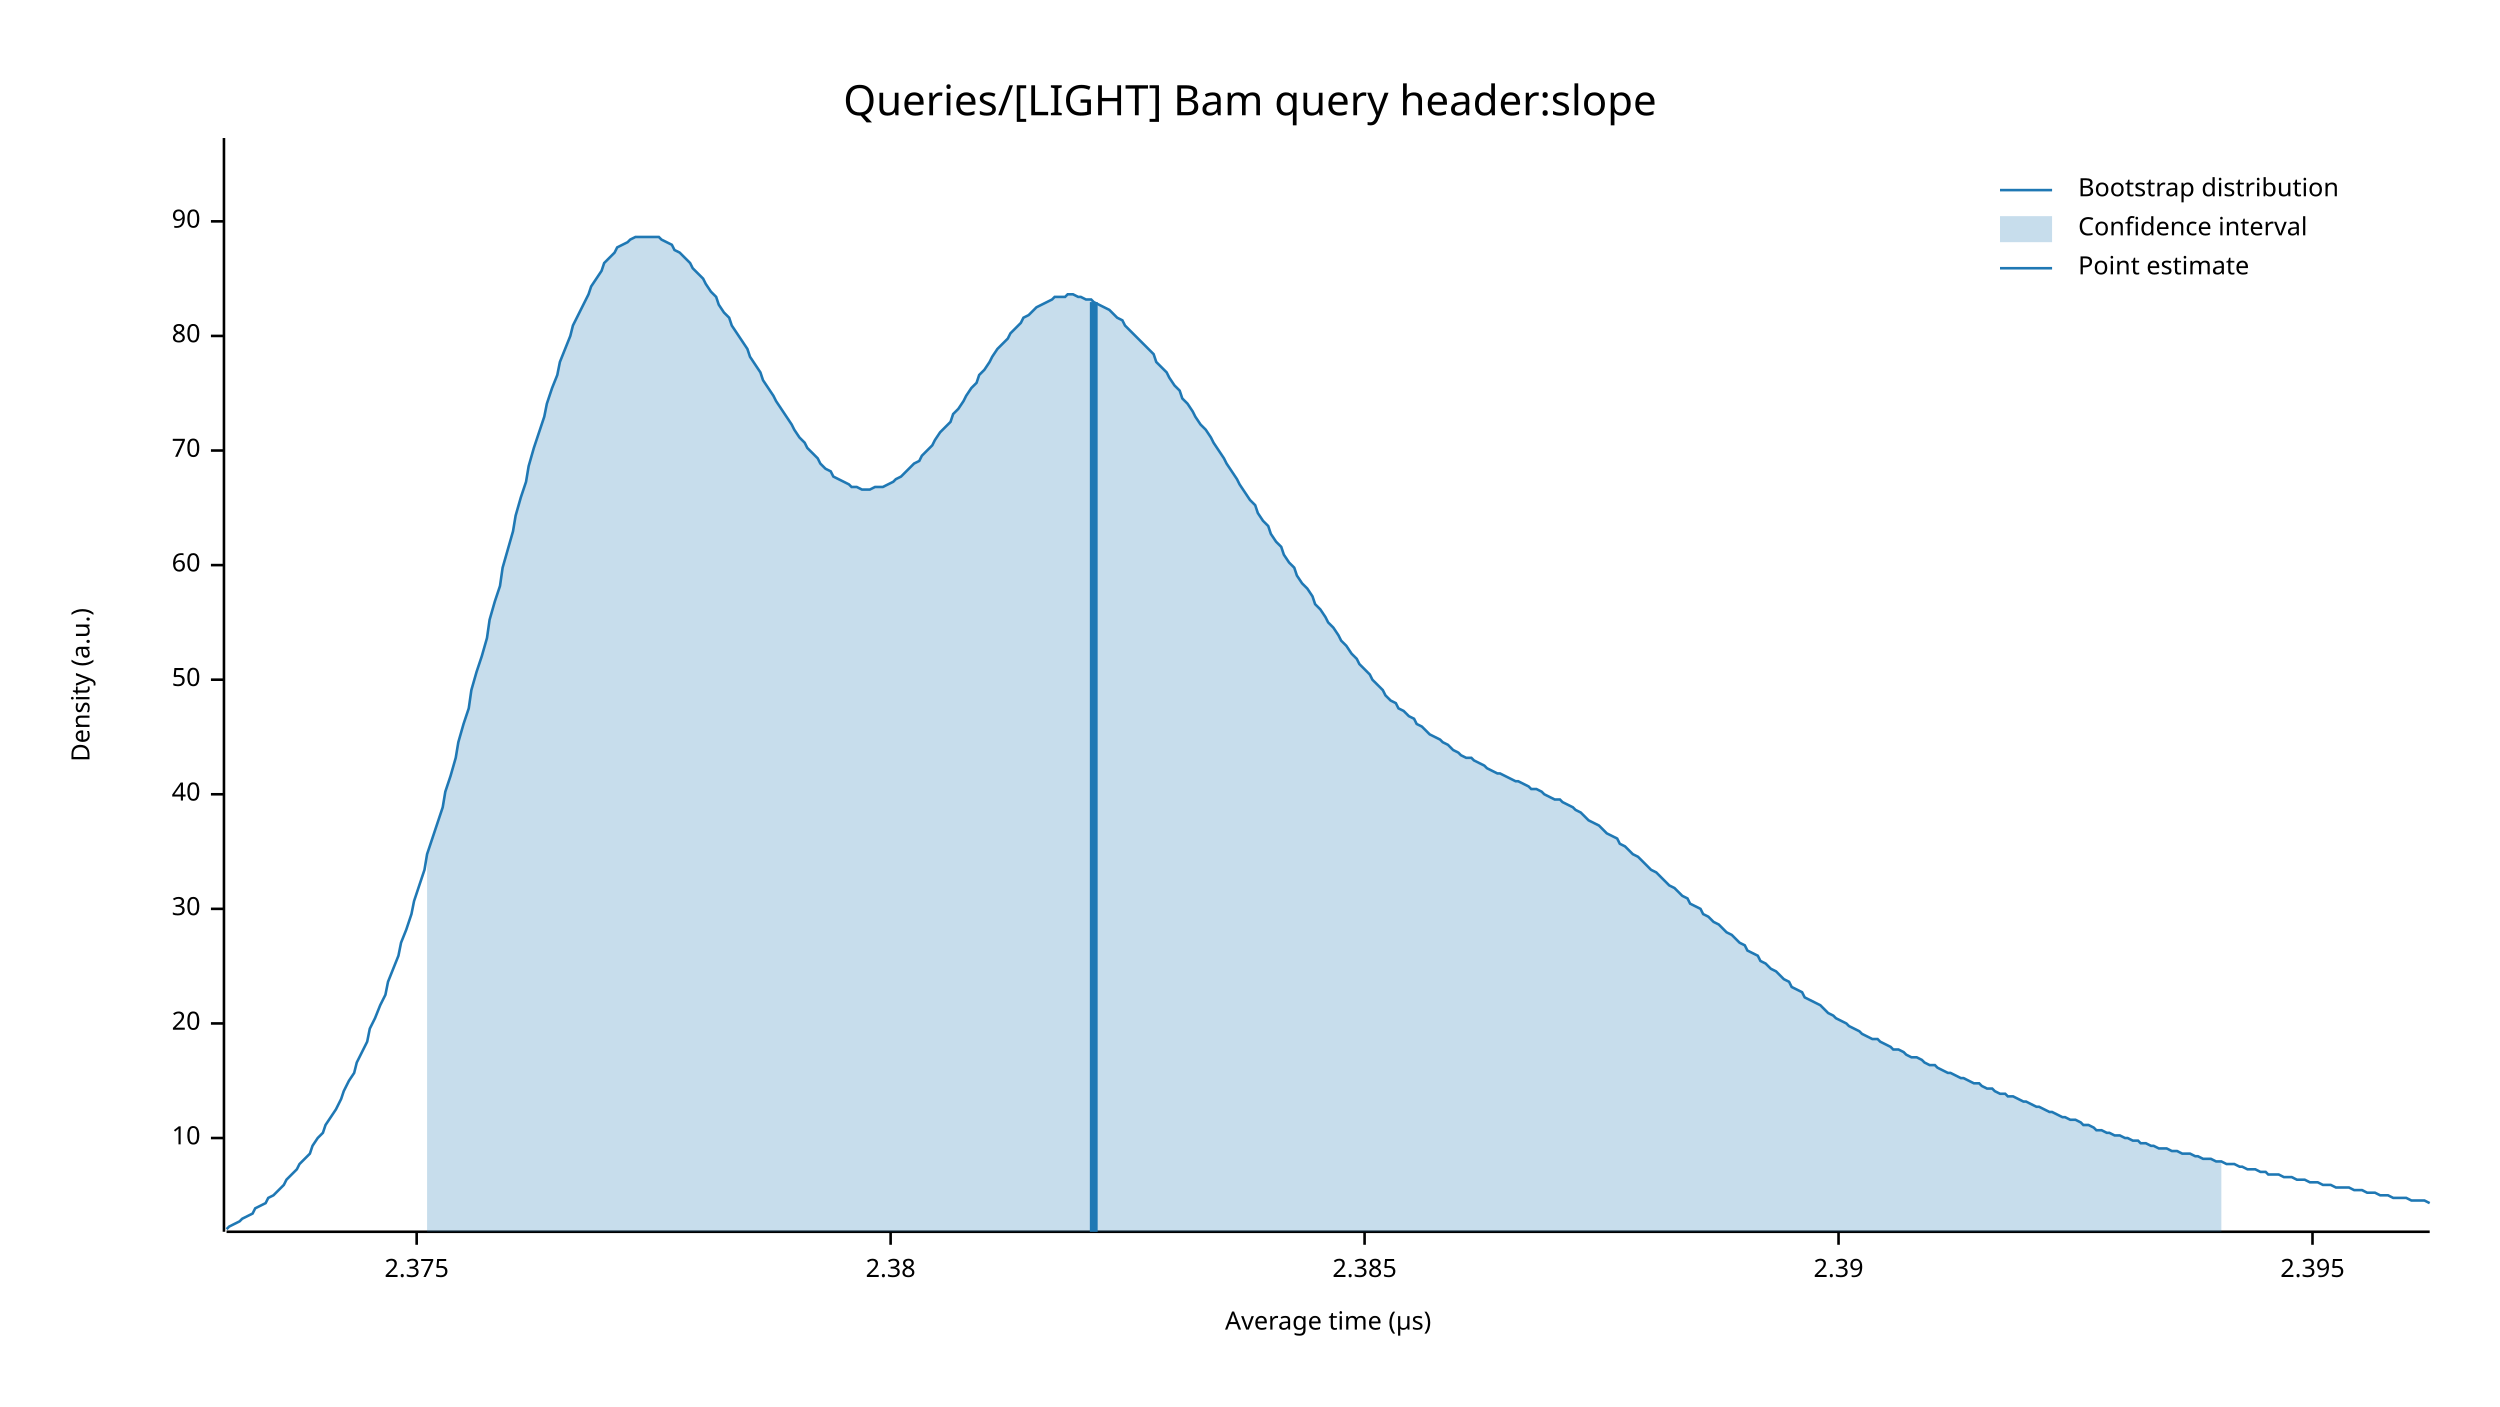
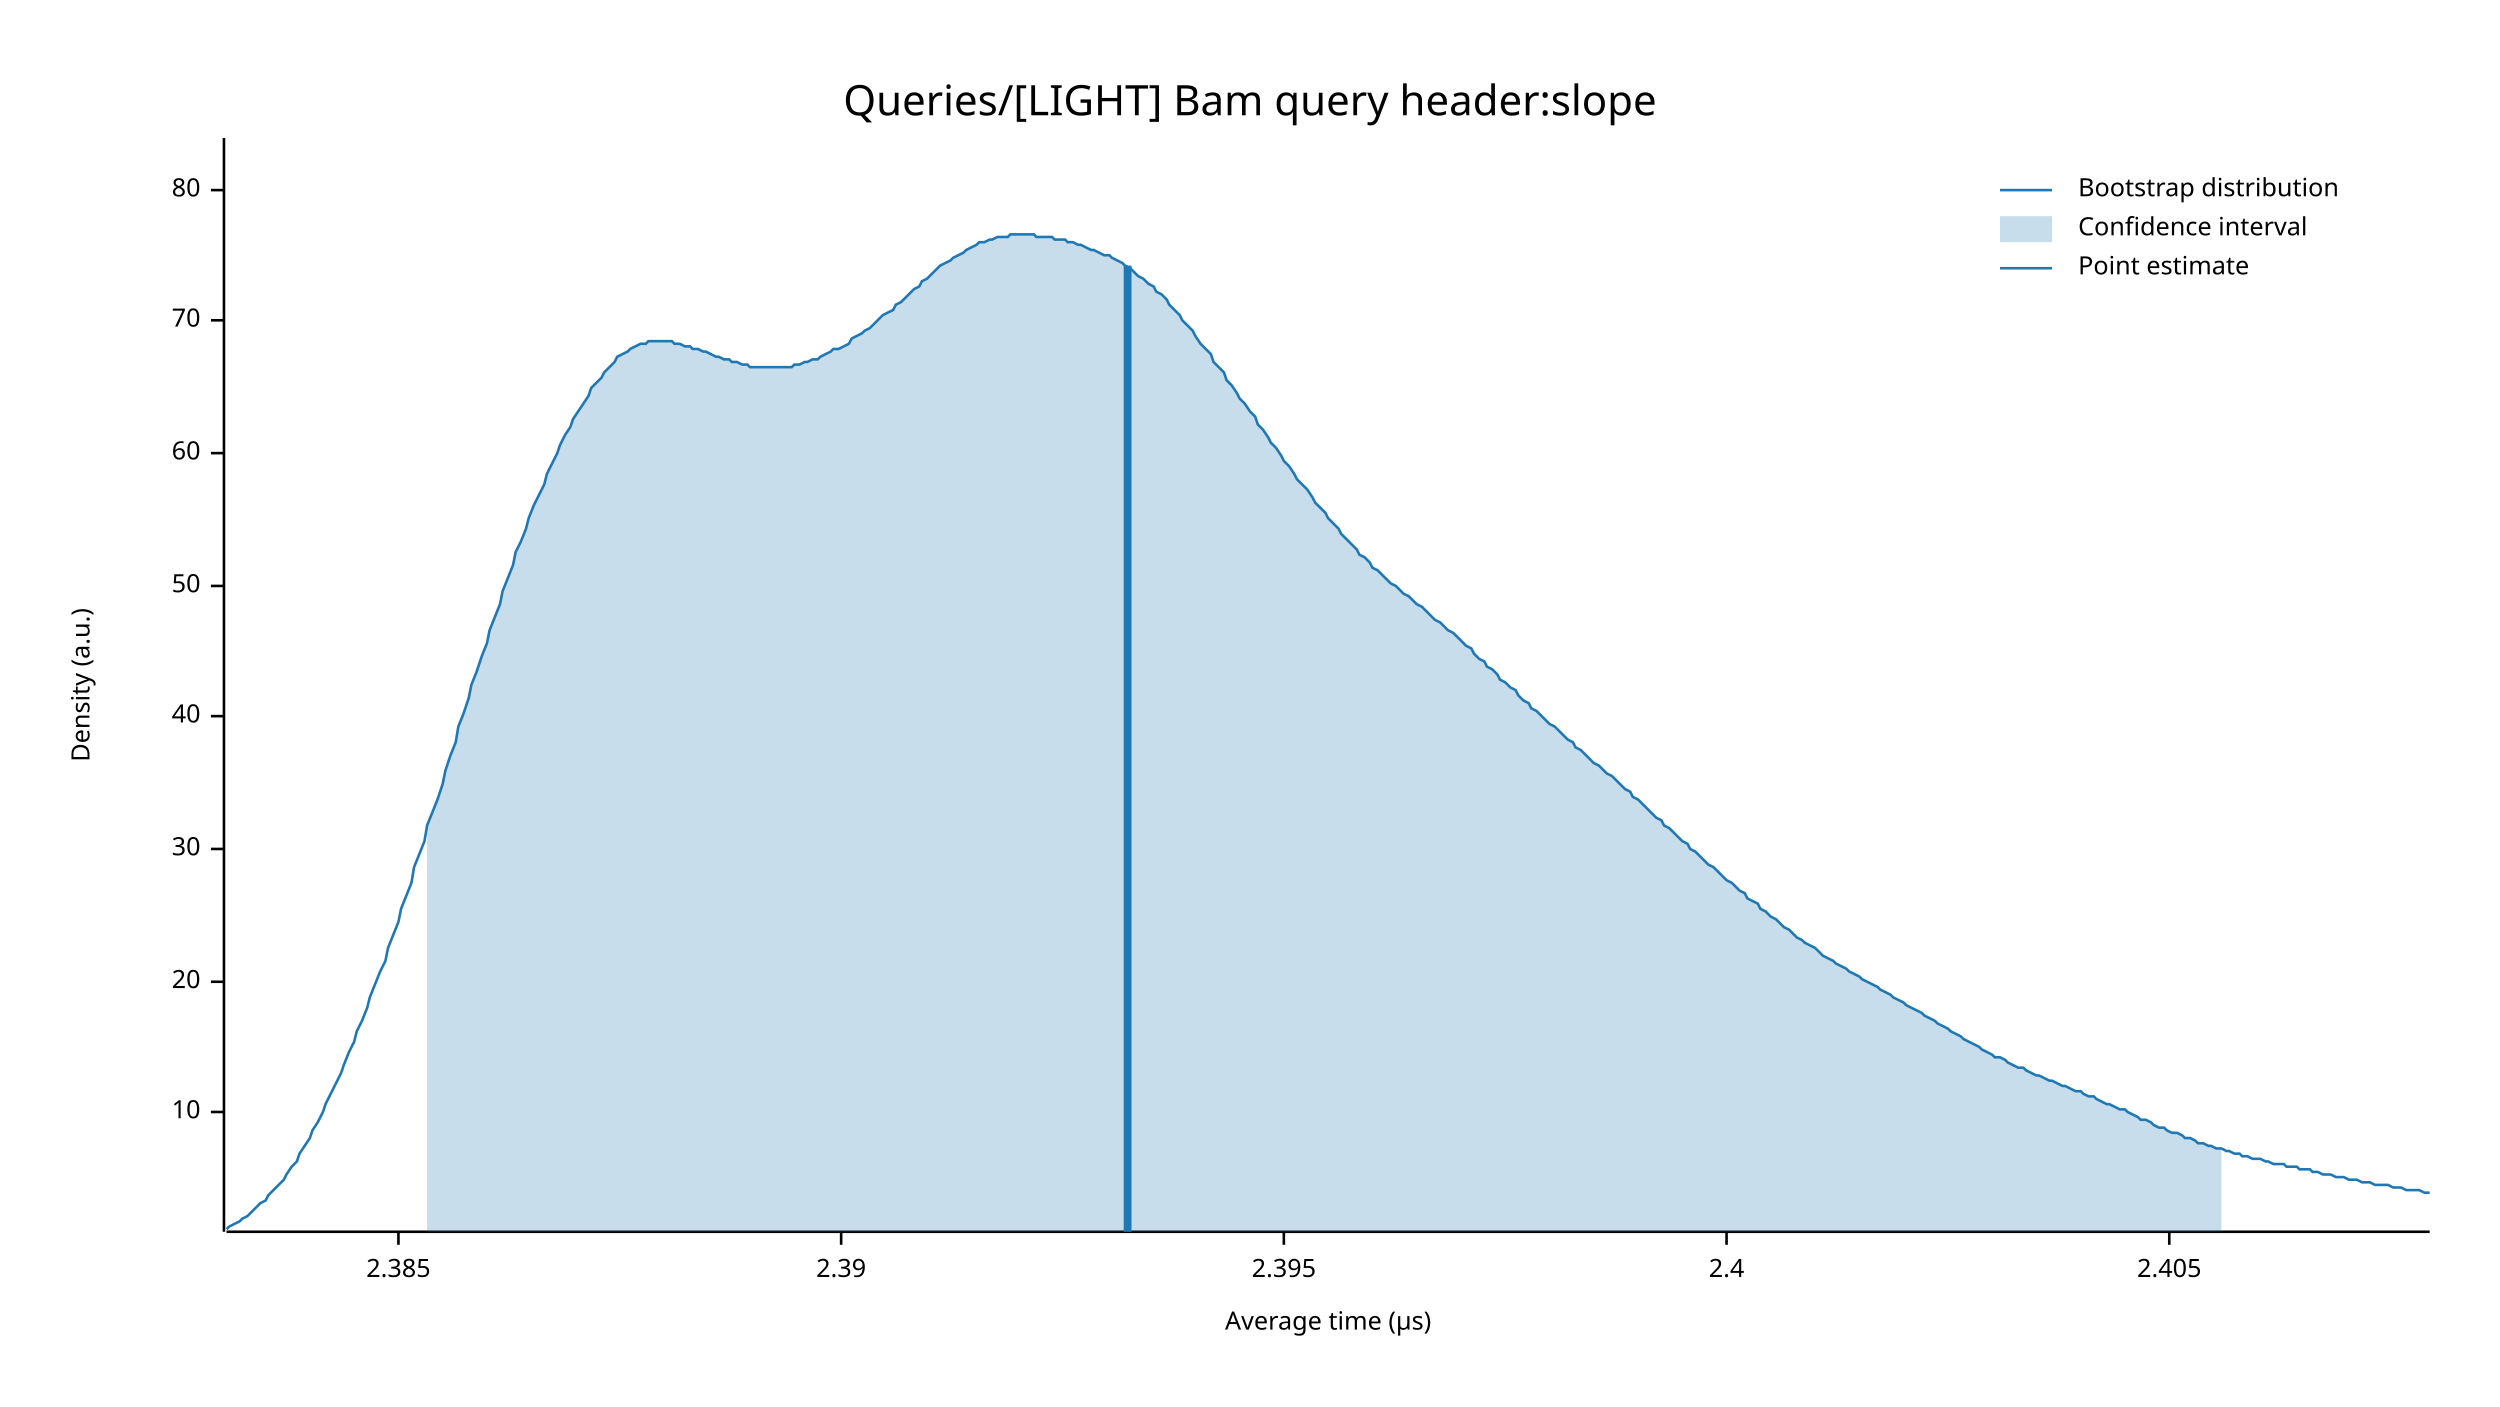
<svg xmlns="http://www.w3.org/2000/svg" width="960" height="540" viewBox="0 0 960 540">
  <text x="480" y="32" dy="0.76em" text-anchor="middle" font-family="sans-serif" font-size="16.129" opacity="1" fill="#000000">
Queries/[LIGHT] Bam query header:slope
</text>
  <text x="27" y="263" dy="0.76em" text-anchor="middle" font-family="sans-serif" font-size="9.677" opacity="1" fill="#000000" transform="rotate(270, 27, 263)">
Density (a.u.)
</text>
  <text x="510" y="513" dy="-0.5ex" text-anchor="middle" font-family="sans-serif" font-size="9.677" opacity="1" fill="#000000">
Average time (µs)
</text>
  <polyline fill="none" opacity="1" stroke="#000000" stroke-width="1" points="86,53 86,473 " />
-   <text x="77" y="437" dy="0.5ex" text-anchor="end" font-family="sans-serif" font-size="9.677" opacity="1" fill="#000000">
+   <text x="77" y="427" dy="0.5ex" text-anchor="end" font-family="sans-serif" font-size="9.677" opacity="1" fill="#000000">
10
</text>
-   <polyline fill="none" opacity="1" stroke="#000000" stroke-width="1" points="81,437 86,437 " />
-   <text x="77" y="393" dy="0.5ex" text-anchor="end" font-family="sans-serif" font-size="9.677" opacity="1" fill="#000000">
+   <polyline fill="none" opacity="1" stroke="#000000" stroke-width="1" points="81,427 86,427 " />
+   <text x="77" y="377" dy="0.5ex" text-anchor="end" font-family="sans-serif" font-size="9.677" opacity="1" fill="#000000">
20
</text>
-   <polyline fill="none" opacity="1" stroke="#000000" stroke-width="1" points="81,393 86,393 " />
-   <text x="77" y="349" dy="0.5ex" text-anchor="end" font-family="sans-serif" font-size="9.677" opacity="1" fill="#000000">
+   <polyline fill="none" opacity="1" stroke="#000000" stroke-width="1" points="81,377 86,377 " />
+   <text x="77" y="326" dy="0.5ex" text-anchor="end" font-family="sans-serif" font-size="9.677" opacity="1" fill="#000000">
30
</text>
-   <polyline fill="none" opacity="1" stroke="#000000" stroke-width="1" points="81,349 86,349 " />
-   <text x="77" y="305" dy="0.5ex" text-anchor="end" font-family="sans-serif" font-size="9.677" opacity="1" fill="#000000">
+   <polyline fill="none" opacity="1" stroke="#000000" stroke-width="1" points="81,326 86,326 " />
+   <text x="77" y="275" dy="0.5ex" text-anchor="end" font-family="sans-serif" font-size="9.677" opacity="1" fill="#000000">
40
</text>
-   <polyline fill="none" opacity="1" stroke="#000000" stroke-width="1" points="81,305 86,305 " />
-   <text x="77" y="261" dy="0.5ex" text-anchor="end" font-family="sans-serif" font-size="9.677" opacity="1" fill="#000000">
+   <polyline fill="none" opacity="1" stroke="#000000" stroke-width="1" points="81,275 86,275 " />
+   <text x="77" y="225" dy="0.5ex" text-anchor="end" font-family="sans-serif" font-size="9.677" opacity="1" fill="#000000">
50
</text>
-   <polyline fill="none" opacity="1" stroke="#000000" stroke-width="1" points="81,261 86,261 " />
-   <text x="77" y="217" dy="0.5ex" text-anchor="end" font-family="sans-serif" font-size="9.677" opacity="1" fill="#000000">
+   <polyline fill="none" opacity="1" stroke="#000000" stroke-width="1" points="81,225 86,225 " />
+   <text x="77" y="174" dy="0.5ex" text-anchor="end" font-family="sans-serif" font-size="9.677" opacity="1" fill="#000000">
60
</text>
-   <polyline fill="none" opacity="1" stroke="#000000" stroke-width="1" points="81,217 86,217 " />
-   <text x="77" y="173" dy="0.5ex" text-anchor="end" font-family="sans-serif" font-size="9.677" opacity="1" fill="#000000">
+   <polyline fill="none" opacity="1" stroke="#000000" stroke-width="1" points="81,174 86,174 " />
+   <text x="77" y="123" dy="0.5ex" text-anchor="end" font-family="sans-serif" font-size="9.677" opacity="1" fill="#000000">
70
</text>
-   <polyline fill="none" opacity="1" stroke="#000000" stroke-width="1" points="81,173 86,173 " />
-   <text x="77" y="129" dy="0.5ex" text-anchor="end" font-family="sans-serif" font-size="9.677" opacity="1" fill="#000000">
+   <polyline fill="none" opacity="1" stroke="#000000" stroke-width="1" points="81,123 86,123 " />
+   <text x="77" y="73" dy="0.5ex" text-anchor="end" font-family="sans-serif" font-size="9.677" opacity="1" fill="#000000">
80
</text>
-   <polyline fill="none" opacity="1" stroke="#000000" stroke-width="1" points="81,129 86,129 " />
-   <text x="77" y="85" dy="0.5ex" text-anchor="end" font-family="sans-serif" font-size="9.677" opacity="1" fill="#000000">
- 90
- </text>
-   <polyline fill="none" opacity="1" stroke="#000000" stroke-width="1" points="81,85 86,85 " />
+   <polyline fill="none" opacity="1" stroke="#000000" stroke-width="1" points="81,73 86,73 " />
  <polyline fill="none" opacity="1" stroke="#000000" stroke-width="1" points="87,473 933,473 " />
-   <text x="160" y="483" dy="0.76em" text-anchor="middle" font-family="sans-serif" font-size="9.677" opacity="1" fill="#000000">
- 2.375
- </text>
-   <polyline fill="none" opacity="1" stroke="#000000" stroke-width="1" points="160,473 160,478 " />
-   <text x="342" y="483" dy="0.76em" text-anchor="middle" font-family="sans-serif" font-size="9.677" opacity="1" fill="#000000">
- 2.38
- </text>
-   <polyline fill="none" opacity="1" stroke="#000000" stroke-width="1" points="342,473 342,478 " />
-   <text x="524" y="483" dy="0.76em" text-anchor="middle" font-family="sans-serif" font-size="9.677" opacity="1" fill="#000000">
+   <text x="153" y="483" dy="0.76em" text-anchor="middle" font-family="sans-serif" font-size="9.677" opacity="1" fill="#000000">
2.385
</text>
-   <polyline fill="none" opacity="1" stroke="#000000" stroke-width="1" points="524,473 524,478 " />
-   <text x="706" y="483" dy="0.76em" text-anchor="middle" font-family="sans-serif" font-size="9.677" opacity="1" fill="#000000">
+   <polyline fill="none" opacity="1" stroke="#000000" stroke-width="1" points="153,473 153,478 " />
+   <text x="323" y="483" dy="0.76em" text-anchor="middle" font-family="sans-serif" font-size="9.677" opacity="1" fill="#000000">
2.39
</text>
-   <polyline fill="none" opacity="1" stroke="#000000" stroke-width="1" points="706,473 706,478 " />
-   <text x="888" y="483" dy="0.76em" text-anchor="middle" font-family="sans-serif" font-size="9.677" opacity="1" fill="#000000">
+   <polyline fill="none" opacity="1" stroke="#000000" stroke-width="1" points="323,473 323,478 " />
+   <text x="493" y="483" dy="0.76em" text-anchor="middle" font-family="sans-serif" font-size="9.677" opacity="1" fill="#000000">
2.395
</text>
-   <polyline fill="none" opacity="1" stroke="#000000" stroke-width="1" points="888,473 888,478 " />
-   <polyline fill="none" opacity="1" stroke="#1F78B4" stroke-width="1" points="87,472 88,471 90,470 92,469 93,468 95,467 97,466 98,464 100,463 102,462 103,460 105,459 107,457 109,455 110,453 112,451 114,449 115,447 117,445 119,443 120,440 122,437 124,435 125,432 127,429 129,426 131,422 132,419 134,415 136,412 137,408 139,404 141,400 142,395 144,391 146,386 148,382 149,377 151,372 153,367 154,362 156,357 158,351 159,346 161,340 163,334 164,328 166,322 168,316 170,310 171,304 173,298 175,291 176,285 178,278 180,272 181,265 183,258 185,252 187,245 188,238 190,231 192,225 193,218 195,211 197,204 198,198 200,191 202,185 203,179 205,172 207,166 209,160 210,155 212,149 214,144 215,139 217,134 219,129 220,125 222,121 224,117 226,113 227,110 229,107 231,104 232,101 234,99 236,97 237,95 239,94 241,93 242,92 244,91 246,91 248,91 249,91 251,91 253,91 254,92 256,93 258,94 259,96 261,97 263,99 265,101 266,103 268,105 270,107 271,109 273,112 275,114 276,117 278,120 280,122 281,125 283,128 285,131 287,134 288,137 290,140 292,143 293,146 295,149 297,152 298,154 300,157 302,160 304,163 305,165 307,168 309,170 310,172 312,174 314,176 315,178 317,180 319,181 320,183 322,184 324,185 326,186 327,187 329,187 331,188 332,188 334,188 336,187 337,187 339,187 341,186 343,185 344,184 346,183 348,181 349,180 351,178 353,177 354,175 356,173 358,171 359,169 361,166 363,164 365,162 366,159 368,157 370,154 371,152 373,149 375,147 376,144 378,142 380,139 381,137 383,134 385,132 387,130 388,128 390,126 392,124 393,122 395,121 397,119 398,118 400,117 402,116 404,115 405,114 407,114 409,114 410,113 412,113 414,114 415,114 417,115 419,115 420,116 422,117 424,118 426,119 427,120 429,122 431,123 432,125 434,127 436,129 437,130 439,132 441,134 443,136 444,139 446,141 448,143 449,145 451,148 453,150 454,153 456,155 458,158 459,160 461,163 463,165 465,168 466,170 468,173 470,176 471,178 473,181 475,184 476,186 478,189 480,192 482,194 483,197 485,200 487,202 488,205 490,208 492,210 493,213 495,216 497,218 498,221 500,224 502,226 504,229 505,232 507,234 509,237 510,239 512,241 514,244 515,246 517,248 519,251 521,253 522,255 524,257 526,259 527,261 529,263 531,265 532,267 534,269 536,270 537,272 539,273 541,275 543,276 544,278 546,279 548,281 549,282 551,283 553,284 554,285 556,286 558,288 560,289 561,290 563,291 565,291 566,292 568,293 570,294 571,295 573,296 575,297 576,297 578,298 580,299 582,300 583,300 585,301 587,302 588,303 590,303 592,304 593,305 595,306 597,307 599,307 600,308 602,309 604,310 605,311 607,312 609,314 610,315 612,316 614,317 615,318 617,320 619,321 621,322 622,324 624,325 626,327 627,328 629,329 631,331 632,332 634,334 636,335 638,337 639,338 641,340 643,341 644,342 646,344 648,345 649,347 651,348 653,349 654,351 656,352 658,354 660,355 661,356 663,358 665,359 666,360 668,362 670,363 671,365 673,366 675,367 676,369 678,370 680,372 682,373 683,374 685,376 687,377 688,379 690,380 692,381 693,383 695,384 697,385 699,386 700,387 702,389 704,390 705,391 707,392 709,393 710,394 712,395 714,396 715,397 717,398 719,399 721,399 722,400 724,401 726,402 727,403 729,403 731,404 732,405 734,406 736,406 738,407 739,408 741,409 743,409 744,410 746,411 748,412 749,412 751,413 753,414 754,414 756,415 758,416 760,416 761,417 763,418 765,418 766,419 768,420 770,420 771,421 773,421 775,422 777,423 778,423 780,424 782,425 783,425 785,426 787,427 788,427 790,428 792,429 793,429 795,430 797,430 799,431 800,432 802,432 804,433 805,434 807,434 809,435 810,435 812,436 814,436 816,437 817,437 819,438 821,438 822,439 824,439 826,440 827,440 829,441 831,441 832,441 834,442 836,442 838,443 839,443 841,443 843,444 844,444 846,445 848,445 849,445 851,446 853,446 855,447 856,447 858,447 860,448 861,448 863,449 865,449 866,449 868,450 870,450 871,451 873,451 875,451 877,452 878,452 880,452 882,453 883,453 885,453 887,454 888,454 890,454 892,455 894,455 895,455 897,456 899,456 900,456 902,456 904,457 905,457 907,457 909,458 910,458 912,458 914,459 916,459 917,459 919,460 921,460 922,460 924,460 926,461 927,461 929,461 931,461 933,462 " />
-   <polygon opacity="0.25" fill="#1F78B4" points="164,328 166,322 168,316 170,310 171,304 173,298 175,291 176,285 178,278 180,272 181,265 183,258 185,252 187,245 188,238 190,231 192,225 193,218 195,211 197,204 198,198 200,191 202,185 203,179 205,172 207,166 209,160 210,155 212,149 214,144 215,139 217,134 219,129 220,125 222,121 224,117 226,113 227,110 229,107 231,104 232,101 234,99 236,97 237,95 239,94 241,93 242,92 244,91 246,91 248,91 249,91 251,91 253,91 254,92 256,93 258,94 259,96 261,97 263,99 265,101 266,103 268,105 270,107 271,109 273,112 275,114 276,117 278,120 280,122 281,125 283,128 285,131 287,134 288,137 290,140 292,143 293,146 295,149 297,152 298,154 300,157 302,160 304,163 305,165 307,168 309,170 310,172 312,174 314,176 315,178 317,180 319,181 320,183 322,184 324,185 326,186 327,187 329,187 331,188 332,188 334,188 336,187 337,187 339,187 341,186 343,185 344,184 346,183 348,181 349,180 351,178 353,177 354,175 356,173 358,171 359,169 361,166 363,164 365,162 366,159 368,157 370,154 371,152 373,149 375,147 376,144 378,142 380,139 381,137 383,134 385,132 387,130 388,128 390,126 392,124 393,122 395,121 397,119 398,118 400,117 402,116 404,115 405,114 407,114 409,114 410,113 412,113 414,114 415,114 417,115 419,115 420,116 422,117 424,118 426,119 427,120 429,122 431,123 432,125 434,127 436,129 437,130 439,132 441,134 443,136 444,139 446,141 448,143 449,145 451,148 453,150 454,153 456,155 458,158 459,160 461,163 463,165 465,168 466,170 468,173 470,176 471,178 473,181 475,184 476,186 478,189 480,192 482,194 483,197 485,200 487,202 488,205 490,208 492,210 493,213 495,216 497,218 498,221 500,224 502,226 504,229 505,232 507,234 509,237 510,239 512,241 514,244 515,246 517,248 519,251 521,253 522,255 524,257 526,259 527,261 529,263 531,265 532,267 534,269 536,270 537,272 539,273 541,275 543,276 544,278 546,279 548,281 549,282 551,283 553,284 554,285 556,286 558,288 560,289 561,290 563,291 565,291 566,292 568,293 570,294 571,295 573,296 575,297 576,297 578,298 580,299 582,300 583,300 585,301 587,302 588,303 590,303 592,304 593,305 595,306 597,307 599,307 600,308 602,309 604,310 605,311 607,312 609,314 610,315 612,316 614,317 615,318 617,320 619,321 621,322 622,324 624,325 626,327 627,328 629,329 631,331 632,332 634,334 636,335 638,337 639,338 641,340 643,341 644,342 646,344 648,345 649,347 651,348 653,349 654,351 656,352 658,354 660,355 661,356 663,358 665,359 666,360 668,362 670,363 671,365 673,366 675,367 676,369 678,370 680,372 682,373 683,374 685,376 687,377 688,379 690,380 692,381 693,383 695,384 697,385 699,386 700,387 702,389 704,390 705,391 707,392 709,393 710,394 712,395 714,396 715,397 717,398 719,399 721,399 722,400 724,401 726,402 727,403 729,403 731,404 732,405 734,406 736,406 738,407 739,408 741,409 743,409 744,410 746,411 748,412 749,412 751,413 753,414 754,414 756,415 758,416 760,416 761,417 763,418 765,418 766,419 768,420 770,420 771,421 773,421 775,422 777,423 778,423 780,424 782,425 783,425 785,426 787,427 788,427 790,428 792,429 793,429 795,430 797,430 799,431 800,432 802,432 804,433 805,434 807,434 809,435 810,435 812,436 814,436 816,437 817,437 819,438 821,438 822,439 824,439 826,440 827,440 829,441 831,441 832,441 834,442 836,442 838,443 839,443 841,443 843,444 844,444 846,445 848,445 849,445 851,446 853,446 853,473 164,473 " />
-   <polyline fill="none" opacity="1" stroke="#1F78B4" stroke-width="3" points="420,473 420,116 " />
+   <polyline fill="none" opacity="1" stroke="#000000" stroke-width="1" points="493,473 493,478 " />
+   <text x="663" y="483" dy="0.76em" text-anchor="middle" font-family="sans-serif" font-size="9.677" opacity="1" fill="#000000">
+ 2.4
+ </text>
+   <polyline fill="none" opacity="1" stroke="#000000" stroke-width="1" points="663,473 663,478 " />
+   <text x="833" y="483" dy="0.76em" text-anchor="middle" font-family="sans-serif" font-size="9.677" opacity="1" fill="#000000">
+ 2.405
+ </text>
+   <polyline fill="none" opacity="1" stroke="#000000" stroke-width="1" points="833,473 833,478 " />
+   <polyline fill="none" opacity="1" stroke="#1F78B4" stroke-width="1" points="87,472 88,471 90,470 92,469 93,468 95,467 97,465 98,464 100,462 102,461 103,459 105,457 107,455 109,453 110,451 112,448 114,446 115,443 117,440 119,437 120,434 122,431 124,427 125,424 127,420 129,416 131,412 132,409 134,404 136,400 137,396 139,392 141,387 142,383 144,378 146,373 148,369 149,364 151,359 153,354 154,349 156,344 158,339 159,333 161,328 163,323 164,317 166,312 168,307 170,301 171,296 173,290 175,285 176,279 178,274 180,268 181,263 183,258 185,252 187,247 188,242 190,237 192,232 193,227 195,222 197,217 198,212 200,208 202,203 203,199 205,194 207,190 209,186 210,182 212,178 214,174 215,171 217,167 219,164 220,161 222,158 224,155 226,152 227,149 229,147 231,145 232,143 234,141 236,139 237,137 239,136 241,135 242,134 244,133 246,132 248,132 249,131 251,131 253,131 254,131 256,131 258,131 259,132 261,132 263,133 265,133 266,134 268,134 270,135 271,135 273,136 275,137 276,137 278,138 280,138 281,139 283,139 285,140 287,140 288,141 290,141 292,141 293,141 295,141 297,141 298,141 300,141 302,141 304,141 305,140 307,140 309,139 310,139 312,138 314,138 315,137 317,136 319,135 320,134 322,134 324,133 326,132 327,130 329,129 331,128 332,127 334,126 336,124 337,123 339,121 341,120 343,119 344,117 346,116 348,114 349,113 351,111 353,110 354,108 356,107 358,105 359,104 361,102 363,101 365,100 366,99 368,98 370,97 371,96 373,95 375,94 376,93 378,93 380,92 381,92 383,91 385,91 387,91 388,90 390,90 392,90 393,90 395,90 397,90 398,91 400,91 402,91 404,91 405,92 407,92 409,92 410,93 412,93 414,94 415,94 417,95 419,96 420,96 422,97 424,98 426,98 427,99 429,100 431,101 432,102 434,103 436,105 437,106 439,107 441,109 443,110 444,112 446,113 448,115 449,117 451,119 453,121 454,123 456,125 458,127 459,129 461,132 463,134 465,136 466,139 468,141 470,143 471,146 473,148 475,151 476,153 478,155 480,158 482,160 483,163 485,165 487,168 488,170 490,172 492,175 493,177 495,179 497,182 498,184 500,186 502,188 504,191 505,193 507,195 509,197 510,199 512,201 514,203 515,205 517,207 519,209 521,211 522,213 524,214 526,216 527,218 529,219 531,221 532,222 534,224 536,225 537,226 539,228 541,229 543,231 544,232 546,233 548,235 549,236 551,238 553,239 554,240 556,242 558,243 560,245 561,246 563,248 565,249 566,251 568,253 570,254 571,256 573,257 575,259 576,261 578,262 580,264 582,265 583,267 585,269 587,270 588,272 590,273 592,275 593,276 595,278 597,279 599,281 600,282 602,284 604,285 605,287 607,288 609,290 610,291 612,293 614,294 615,295 617,297 619,298 621,300 622,301 624,303 626,304 627,306 629,307 631,309 632,310 634,312 636,314 638,315 639,317 641,318 643,320 644,321 646,323 648,324 649,326 651,327 653,329 654,330 656,332 658,333 660,335 661,336 663,338 665,339 666,340 668,342 670,343 671,345 673,346 675,347 676,349 678,350 680,352 682,353 683,354 685,356 687,357 688,358 690,360 692,361 693,362 695,363 697,364 699,366 700,367 702,368 704,369 705,370 707,371 709,372 710,373 712,374 714,375 715,376 717,377 719,378 721,379 722,380 724,381 726,382 727,383 729,384 731,385 732,386 734,387 736,388 738,389 739,390 741,391 743,392 744,393 746,394 748,395 749,396 751,397 753,398 754,399 756,400 758,401 760,402 761,403 763,404 765,405 766,406 768,406 770,407 771,408 773,409 775,410 777,410 778,411 780,412 782,413 783,413 785,414 787,415 788,415 790,416 792,417 793,417 795,418 797,419 799,419 800,420 802,421 804,421 805,422 807,423 809,424 810,424 812,425 814,426 816,426 817,427 819,428 821,429 822,430 824,430 826,431 827,432 829,433 831,433 832,434 834,435 836,435 838,436 839,437 841,437 843,438 844,439 846,439 848,440 849,440 851,441 853,441 855,442 856,442 858,443 860,443 861,444 863,444 865,445 866,445 868,445 870,446 871,446 873,447 875,447 877,447 878,448 880,448 882,448 883,449 885,449 887,449 888,450 890,450 892,451 894,451 895,451 897,452 899,452 900,452 902,453 904,453 905,453 907,454 909,454 910,454 912,455 914,455 916,455 917,455 919,456 921,456 922,456 924,457 926,457 927,457 929,457 931,458 933,458 " />
+   <polygon opacity="0.25" fill="#1F78B4" points="164,317 166,312 168,307 170,301 171,296 173,290 175,285 176,279 178,274 180,268 181,263 183,258 185,252 187,247 188,242 190,237 192,232 193,227 195,222 197,217 198,212 200,208 202,203 203,199 205,194 207,190 209,186 210,182 212,178 214,174 215,171 217,167 219,164 220,161 222,158 224,155 226,152 227,149 229,147 231,145 232,143 234,141 236,139 237,137 239,136 241,135 242,134 244,133 246,132 248,132 249,131 251,131 253,131 254,131 256,131 258,131 259,132 261,132 263,133 265,133 266,134 268,134 270,135 271,135 273,136 275,137 276,137 278,138 280,138 281,139 283,139 285,140 287,140 288,141 290,141 292,141 293,141 295,141 297,141 298,141 300,141 302,141 304,141 305,140 307,140 309,139 310,139 312,138 314,138 315,137 317,136 319,135 320,134 322,134 324,133 326,132 327,130 329,129 331,128 332,127 334,126 336,124 337,123 339,121 341,120 343,119 344,117 346,116 348,114 349,113 351,111 353,110 354,108 356,107 358,105 359,104 361,102 363,101 365,100 366,99 368,98 370,97 371,96 373,95 375,94 376,93 378,93 380,92 381,92 383,91 385,91 387,91 388,90 390,90 392,90 393,90 395,90 397,90 398,91 400,91 402,91 404,91 405,92 407,92 409,92 410,93 412,93 414,94 415,94 417,95 419,96 420,96 422,97 424,98 426,98 427,99 429,100 431,101 432,102 434,103 436,105 437,106 439,107 441,109 443,110 444,112 446,113 448,115 449,117 451,119 453,121 454,123 456,125 458,127 459,129 461,132 463,134 465,136 466,139 468,141 470,143 471,146 473,148 475,151 476,153 478,155 480,158 482,160 483,163 485,165 487,168 488,170 490,172 492,175 493,177 495,179 497,182 498,184 500,186 502,188 504,191 505,193 507,195 509,197 510,199 512,201 514,203 515,205 517,207 519,209 521,211 522,213 524,214 526,216 527,218 529,219 531,221 532,222 534,224 536,225 537,226 539,228 541,229 543,231 544,232 546,233 548,235 549,236 551,238 553,239 554,240 556,242 558,243 560,245 561,246 563,248 565,249 566,251 568,253 570,254 571,256 573,257 575,259 576,261 578,262 580,264 582,265 583,267 585,269 587,270 588,272 590,273 592,275 593,276 595,278 597,279 599,281 600,282 602,284 604,285 605,287 607,288 609,290 610,291 612,293 614,294 615,295 617,297 619,298 621,300 622,301 624,303 626,304 627,306 629,307 631,309 632,310 634,312 636,314 638,315 639,317 641,318 643,320 644,321 646,323 648,324 649,326 651,327 653,329 654,330 656,332 658,333 660,335 661,336 663,338 665,339 666,340 668,342 670,343 671,345 673,346 675,347 676,349 678,350 680,352 682,353 683,354 685,356 687,357 688,358 690,360 692,361 693,362 695,363 697,364 699,366 700,367 702,368 704,369 705,370 707,371 709,372 710,373 712,374 714,375 715,376 717,377 719,378 721,379 722,380 724,381 726,382 727,383 729,384 731,385 732,386 734,387 736,388 738,389 739,390 741,391 743,392 744,393 746,394 748,395 749,396 751,397 753,398 754,399 756,400 758,401 760,402 761,403 763,404 765,405 766,406 768,406 770,407 771,408 773,409 775,410 777,410 778,411 780,412 782,413 783,413 785,414 787,415 788,415 790,416 792,417 793,417 795,418 797,419 799,419 800,420 802,421 804,421 805,422 807,423 809,424 810,424 812,425 814,426 816,426 817,427 819,428 821,429 822,430 824,430 826,431 827,432 829,433 831,433 832,434 834,435 836,435 838,436 839,437 841,437 843,438 844,439 846,439 848,440 849,440 851,441 853,441 853,473 164,473 " />
+   <polyline fill="none" opacity="1" stroke="#1F78B4" stroke-width="3" points="433,473 433,102 " />
  <text x="798" y="68" dy="0.76em" text-anchor="start" font-family="sans-serif" font-size="9.677" opacity="1" fill="#000000">
Bootstrap distribution
</text>
  <text x="798" y="83" dy="0.76em" text-anchor="start" font-family="sans-serif" font-size="9.677" opacity="1" fill="#000000">
Confidence interval
</text>
  <text x="798" y="98" dy="0.76em" text-anchor="start" font-family="sans-serif" font-size="9.677" opacity="1" fill="#000000">
Point estimate
</text>
  <polyline fill="none" opacity="1" stroke="#1F78B4" stroke-width="1" points="768,73 788,73 " />
  <rect x="768" y="83" width="20" height="10" opacity="0.25" fill="#1F78B4" stroke="none" />
  <polyline fill="none" opacity="1" stroke="#1F78B4" stroke-width="1" points="768,103 788,103 " />
</svg>
